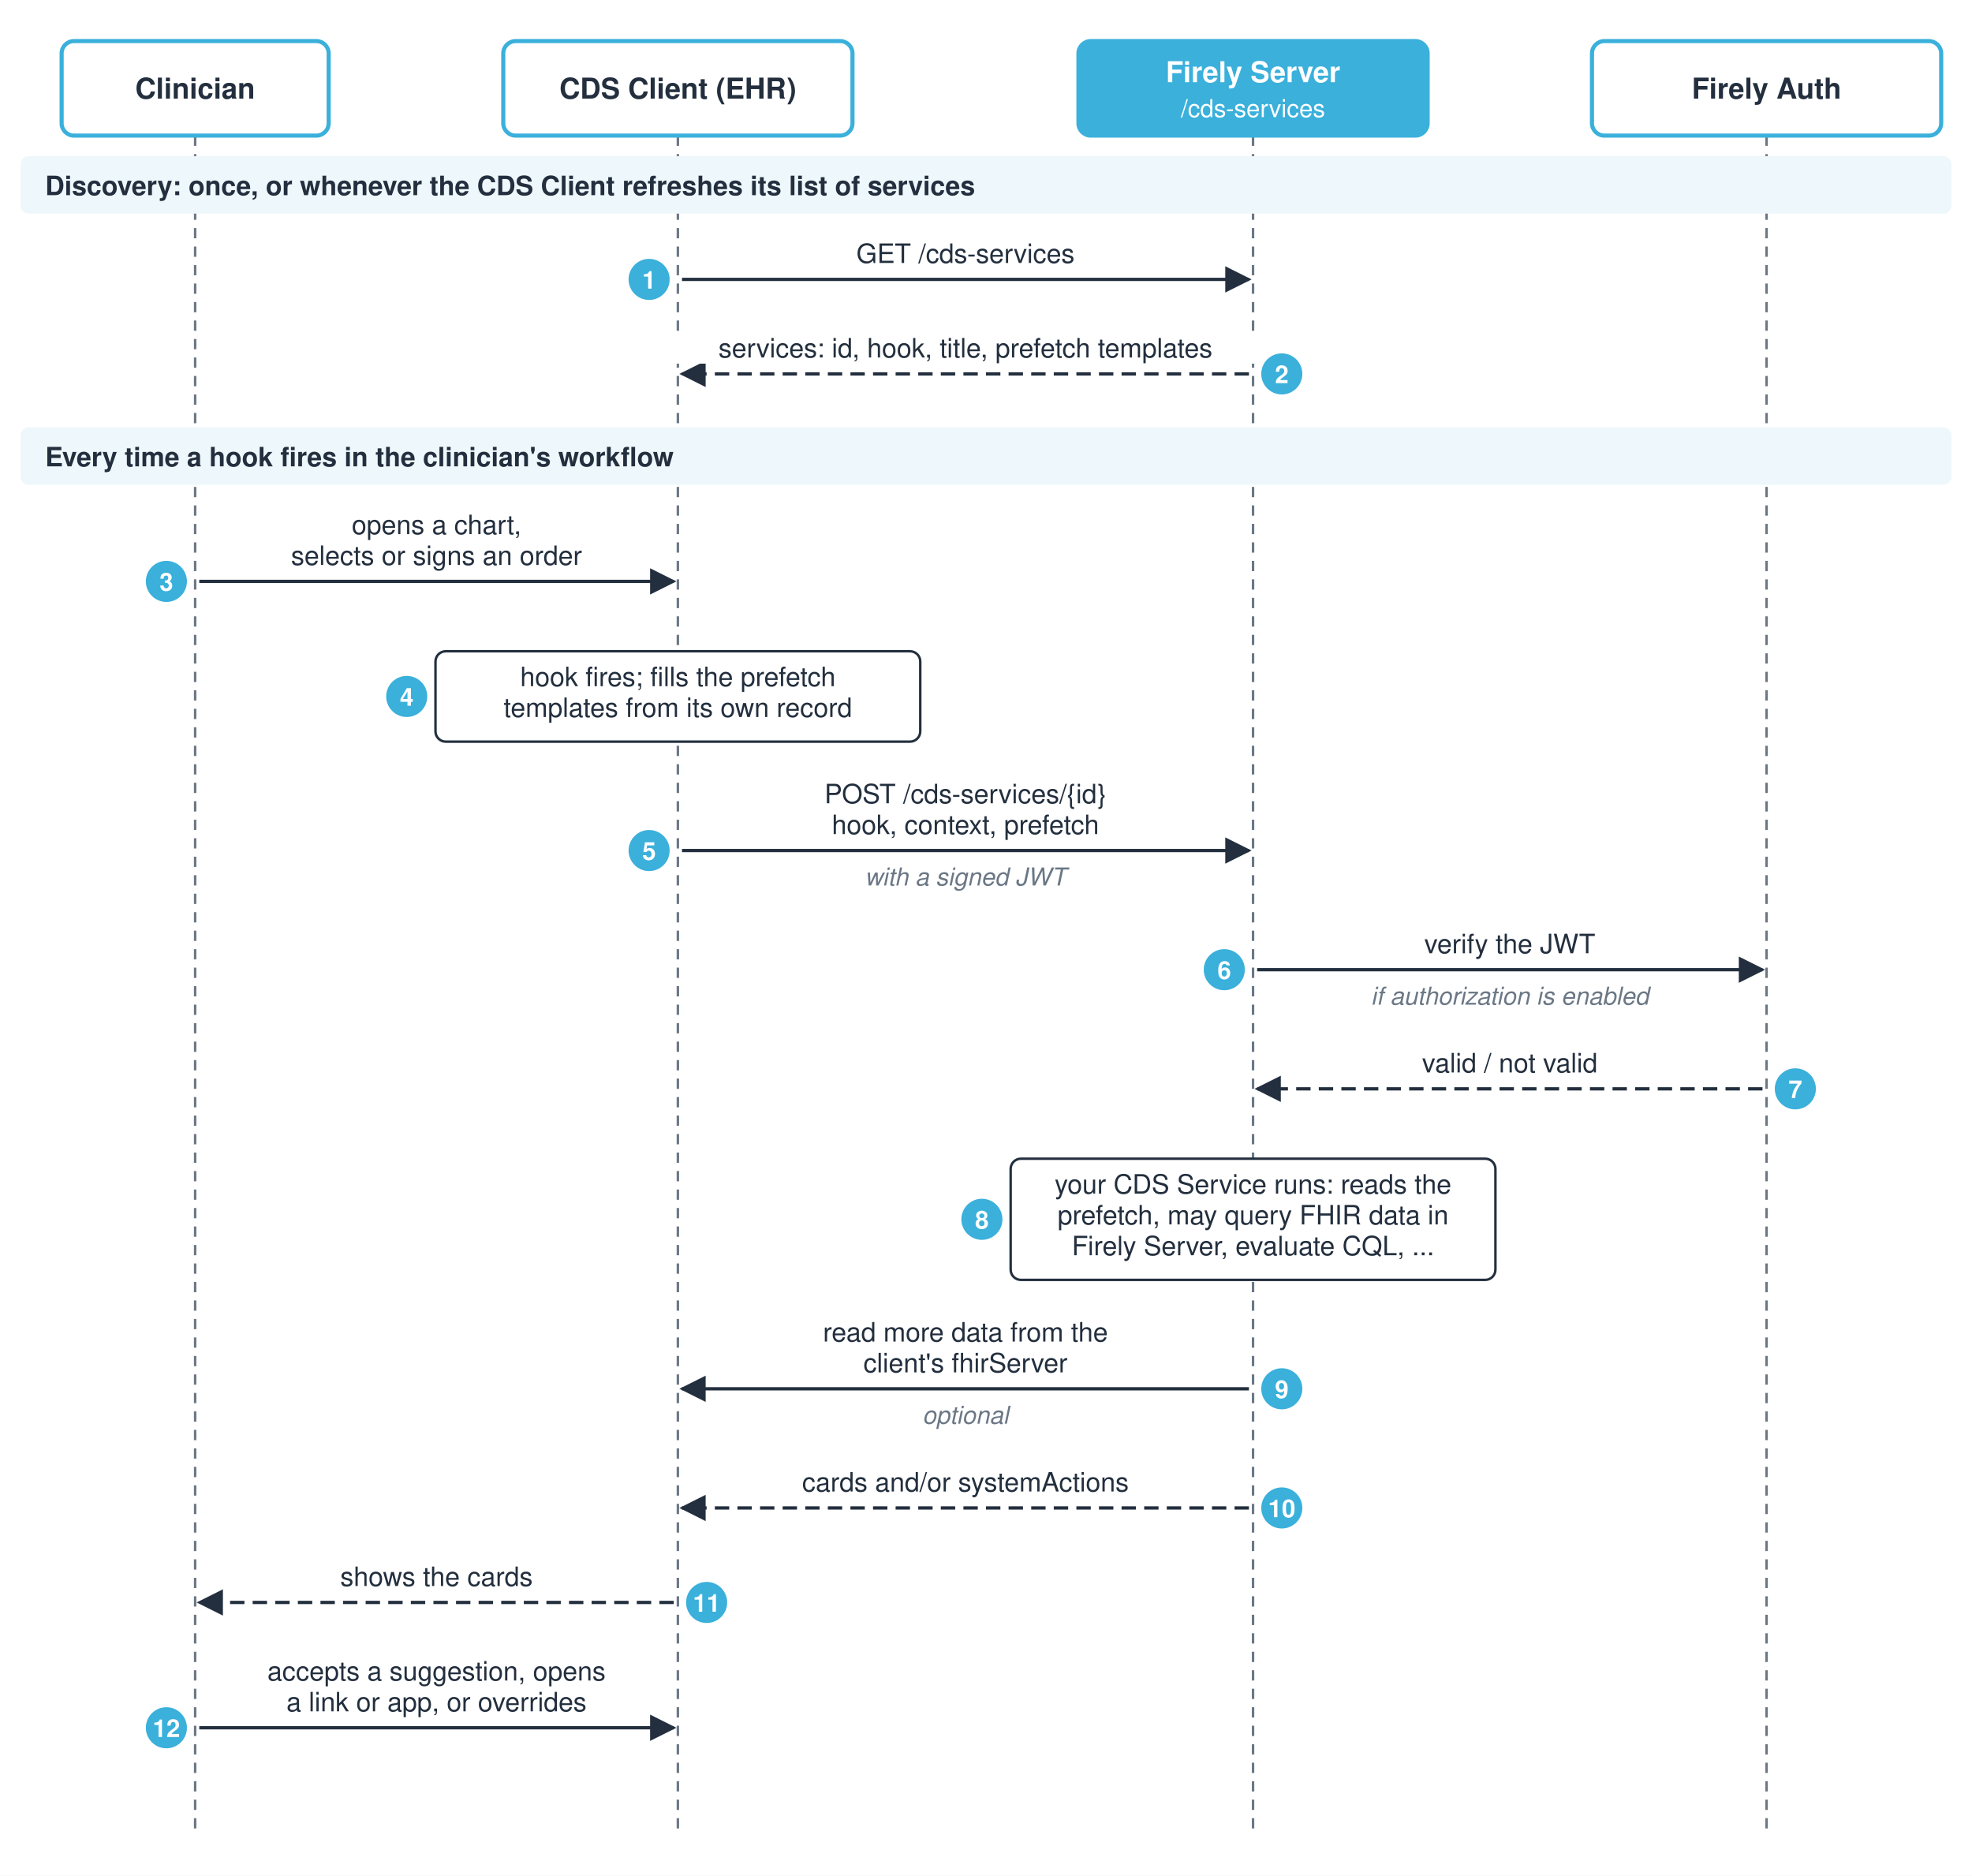
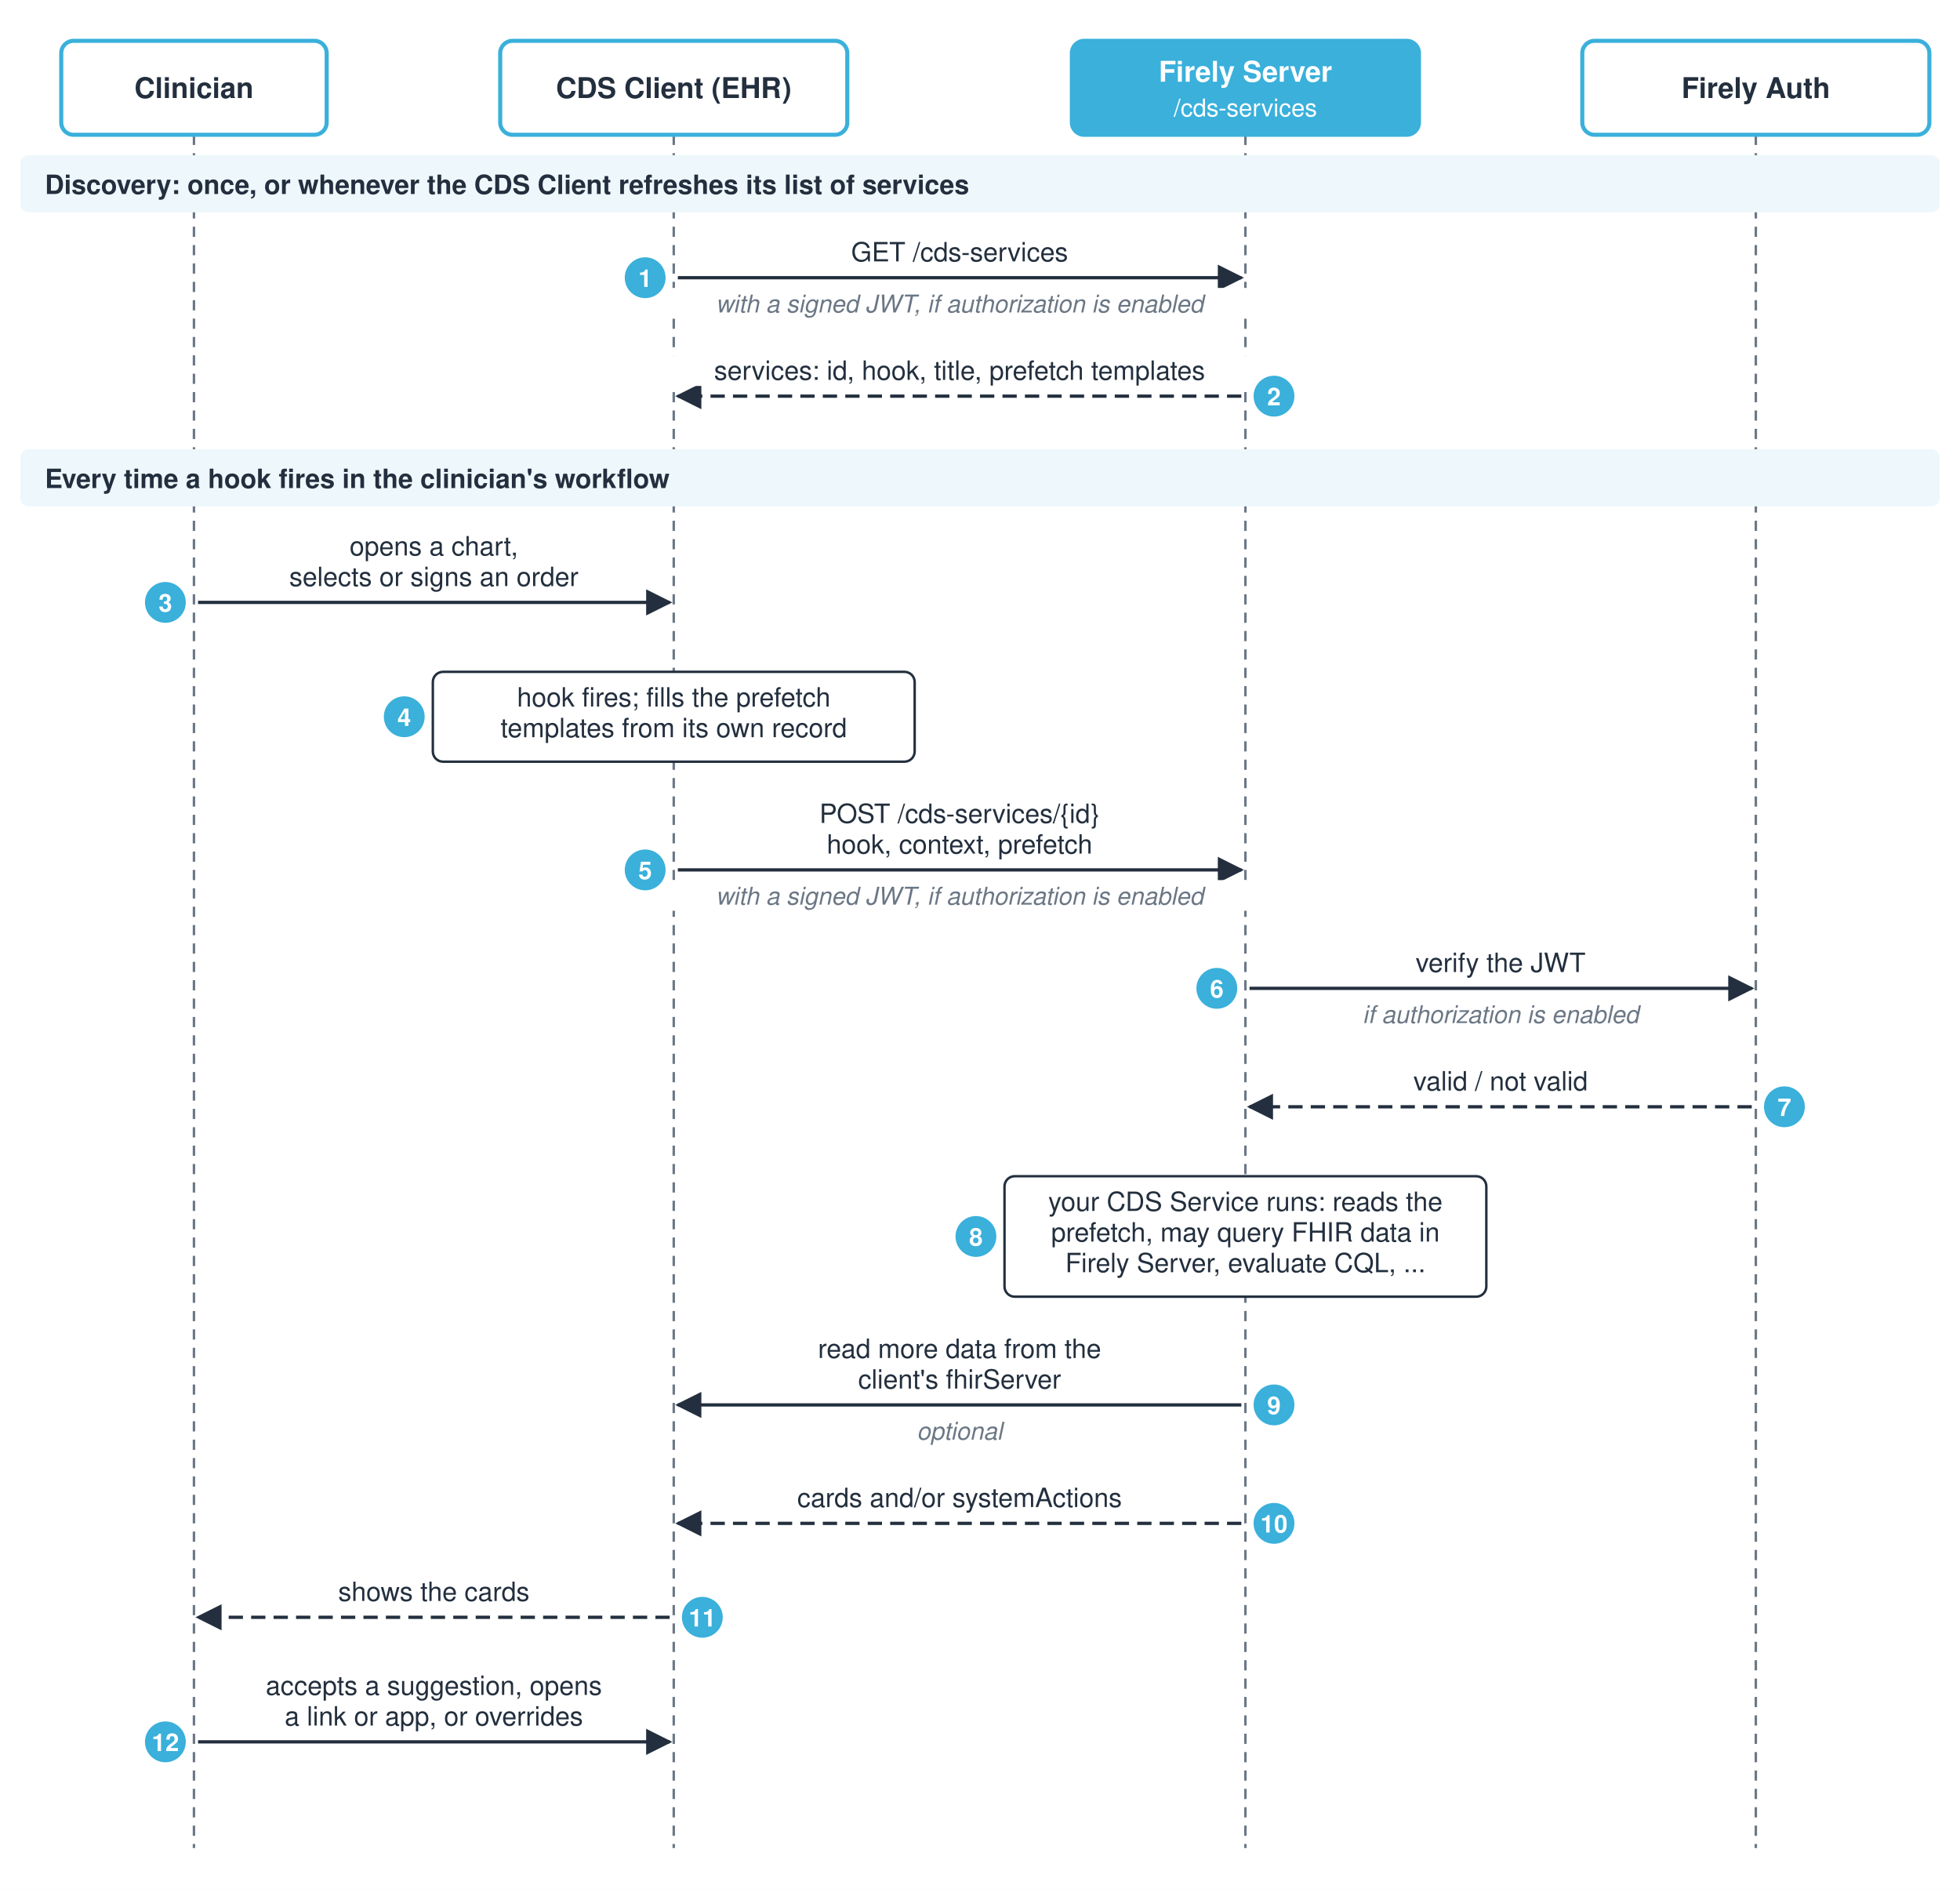
- <svg xmlns="http://www.w3.org/2000/svg" width="960" height="913" viewBox="0 0 960 913">
+ <svg xmlns="http://www.w3.org/2000/svg" width="960" height="925" viewBox="0 0 960 925">
  <defs>
    <marker id="arrow" viewBox="0 0 10 10" refX="9" refY="5" markerWidth="8" markerHeight="8" orient="auto-start-reverse">
      <path d="M0,0 L10,5 L0,10 z" fill="#232F3E" />
    </marker>
  </defs>
-   <rect width="960" height="913" fill="#ffffff" />
-   <line x1="95" y1="66" x2="95" y2="893" stroke="#6b7785" stroke-width="1.2" stroke-dasharray="5,4" />
+   <rect width="960" height="925" fill="#ffffff" />
+   <line x1="95" y1="66" x2="95" y2="905" stroke="#6b7785" stroke-width="1.2" stroke-dasharray="5,4" />
  <rect x="30.0" y="20" width="130" height="46" rx="6" fill="#ffffff" stroke="#3ab0db" stroke-width="2" />
  <text x="95" y="48" font-family="Helvetica, Arial, sans-serif" font-size="14" text-anchor="middle" font-weight="bold" fill="#232F3E">Clinician</text>
-   <line x1="330" y1="66" x2="330" y2="893" stroke="#6b7785" stroke-width="1.2" stroke-dasharray="5,4" />
+   <line x1="330" y1="66" x2="330" y2="905" stroke="#6b7785" stroke-width="1.2" stroke-dasharray="5,4" />
  <rect x="245.0" y="20" width="170" height="46" rx="6" fill="#ffffff" stroke="#3ab0db" stroke-width="2" />
  <text x="330" y="48" font-family="Helvetica, Arial, sans-serif" font-size="14" text-anchor="middle" font-weight="bold" fill="#232F3E">CDS Client (EHR)</text>
-   <line x1="610" y1="66" x2="610" y2="893" stroke="#6b7785" stroke-width="1.2" stroke-dasharray="5,4" />
+   <line x1="610" y1="66" x2="610" y2="905" stroke="#6b7785" stroke-width="1.2" stroke-dasharray="5,4" />
  <rect x="525.0" y="20" width="170" height="46" rx="6" fill="#3ab0db" stroke="#3ab0db" stroke-width="2" />
  <text x="610" y="40" font-family="Helvetica, Arial, sans-serif" font-size="14" text-anchor="middle" font-weight="bold" fill="#ffffff">Firely Server</text>
  <text x="610" y="57" font-family="Helvetica, Arial, sans-serif" font-size="12" text-anchor="middle" font-weight="normal" fill="#ffffff">/cds-services</text>
-   <line x1="860" y1="66" x2="860" y2="893" stroke="#6b7785" stroke-width="1.2" stroke-dasharray="5,4" />
+   <line x1="860" y1="66" x2="860" y2="905" stroke="#6b7785" stroke-width="1.2" stroke-dasharray="5,4" />
  <rect x="775.0" y="20" width="170" height="46" rx="6" fill="#ffffff" stroke="#3ab0db" stroke-width="2" />
  <text x="860" y="48" font-family="Helvetica, Arial, sans-serif" font-size="14" text-anchor="middle" font-weight="bold" fill="#232F3E">Firely Auth</text>
  <rect x="10" y="76" width="940" height="28" rx="4" fill="#eef7fb" />
  <text x="22" y="95" font-family="Helvetica, Arial, sans-serif" font-size="13" text-anchor="start" font-weight="bold" fill="#232F3E">Discovery: once, or whenever the CDS Client refreshes its list of services</text>
-   <rect x="10" y="208" width="940" height="28" rx="4" fill="#eef7fb" />
-   <text x="22" y="227" font-family="Helvetica, Arial, sans-serif" font-size="13" text-anchor="start" font-weight="bold" fill="#232F3E">Every time a hook fires in the clinician's workflow</text>
+   <rect x="10" y="220" width="940" height="28" rx="4" fill="#eef7fb" />
+   <text x="22" y="239" font-family="Helvetica, Arial, sans-serif" font-size="13" text-anchor="start" font-weight="bold" fill="#232F3E">Every time a hook fires in the clinician's workflow</text>
  <line x1="332" y1="136" x2="608" y2="136" stroke="#232F3E" stroke-width="1.6" marker-end="url(#arrow)" />
  <rect x="407.35" y="116" width="125.3" height="15" fill="#ffffff" />
  <text x="470.0" y="128" font-family="Helvetica, Arial, sans-serif" font-size="13" text-anchor="middle" font-weight="normal" fill="#232F3E">GET /cds-services</text>
+   <rect x="323.4" y="141" width="293.2" height="15" fill="#ffffff" />
+   <text x="470.0" y="153" font-family="Helvetica, Arial, sans-serif" font-size="12" text-anchor="middle" font-weight="normal" fill="#6b7785" font-style="italic">with a signed JWT, if authorization is enabled</text>
  <circle cx="316" cy="136" r="10" fill="#3ab0db" />
  <text x="316" y="140.5" font-family="Helvetica, Arial, sans-serif" font-size="12" text-anchor="middle" font-weight="bold" fill="#ffffff">1</text>
-   <line x1="608" y1="182" x2="332" y2="182" stroke="#232F3E" stroke-width="1.6" stroke-dasharray="7,4" marker-end="url(#arrow)" />
-   <rect x="310.75" y="162" width="318.5" height="15" fill="#ffffff" />
-   <text x="470.0" y="174" font-family="Helvetica, Arial, sans-serif" font-size="13" text-anchor="middle" font-weight="normal" fill="#232F3E">services: id, hook, title, prefetch templates</text>
-   <circle cx="624" cy="182" r="10" fill="#3ab0db" />
-   <text x="624" y="186.5" font-family="Helvetica, Arial, sans-serif" font-size="12" text-anchor="middle" font-weight="bold" fill="#ffffff">2</text>
-   <line x1="97" y1="283" x2="328" y2="283" stroke="#232F3E" stroke-width="1.6" marker-end="url(#arrow)" />
-   <rect x="122.25" y="263" width="180.5" height="15" fill="#ffffff" />
-   <text x="212.5" y="275" font-family="Helvetica, Arial, sans-serif" font-size="13" text-anchor="middle" font-weight="normal" fill="#232F3E">selects or signs an order</text>
-   <rect x="160.2" y="248" width="104.6" height="15" fill="#ffffff" />
-   <text x="212.5" y="260" font-family="Helvetica, Arial, sans-serif" font-size="13" text-anchor="middle" font-weight="normal" fill="#232F3E">opens a chart,</text>
-   <circle cx="81" cy="283" r="10" fill="#3ab0db" />
-   <text x="81" y="287.5" font-family="Helvetica, Arial, sans-serif" font-size="12" text-anchor="middle" font-weight="bold" fill="#ffffff">3</text>
-   <rect x="212.0" y="317" width="236" height="44" rx="5" fill="#ffffff" stroke="#232F3E" stroke-width="1.2" />
-   <text x="330" y="334" font-family="Helvetica, Arial, sans-serif" font-size="13" text-anchor="middle" font-weight="normal" fill="#232F3E">hook fires; fills the prefetch</text>
-   <text x="330" y="349" font-family="Helvetica, Arial, sans-serif" font-size="13" text-anchor="middle" font-weight="normal" fill="#232F3E">templates from its own record</text>
-   <circle cx="198.0" cy="339.0" r="10" fill="#3ab0db" />
-   <text x="198.0" y="343.5" font-family="Helvetica, Arial, sans-serif" font-size="12" text-anchor="middle" font-weight="bold" fill="#ffffff">4</text>
-   <line x1="332" y1="414" x2="608" y2="414" stroke="#232F3E" stroke-width="1.6" marker-end="url(#arrow)" />
-   <rect x="386.65" y="394" width="166.7" height="15" fill="#ffffff" />
-   <text x="470.0" y="406" font-family="Helvetica, Arial, sans-serif" font-size="13" text-anchor="middle" font-weight="normal" fill="#232F3E">hook, context, prefetch</text>
-   <rect x="386.65" y="379" width="166.7" height="15" fill="#ffffff" />
-   <text x="470.0" y="391" font-family="Helvetica, Arial, sans-serif" font-size="13" text-anchor="middle" font-weight="normal" fill="#232F3E">POST /cds-services/{id}</text>
-   <rect x="413.3" y="419" width="113.4" height="15" fill="#ffffff" />
-   <text x="470.0" y="431" font-family="Helvetica, Arial, sans-serif" font-size="12" text-anchor="middle" font-weight="normal" fill="#6b7785" font-style="italic">with a signed JWT</text>
-   <circle cx="316" cy="414" r="10" fill="#3ab0db" />
-   <text x="316" y="418.5" font-family="Helvetica, Arial, sans-serif" font-size="12" text-anchor="middle" font-weight="bold" fill="#ffffff">5</text>
-   <line x1="612" y1="472" x2="858" y2="472" stroke="#232F3E" stroke-width="1.6" marker-end="url(#arrow)" />
-   <rect x="682.7" y="452" width="104.6" height="15" fill="#ffffff" />
-   <text x="735.0" y="464" font-family="Helvetica, Arial, sans-serif" font-size="13" text-anchor="middle" font-weight="normal" fill="#232F3E">verify the JWT</text>
-   <rect x="647.3" y="477" width="175.4" height="15" fill="#ffffff" />
-   <text x="735.0" y="489" font-family="Helvetica, Arial, sans-serif" font-size="12" text-anchor="middle" font-weight="normal" fill="#6b7785" font-style="italic">if authorization is enabled</text>
-   <circle cx="596" cy="472" r="10" fill="#3ab0db" />
-   <text x="596" y="476.5" font-family="Helvetica, Arial, sans-serif" font-size="12" text-anchor="middle" font-weight="bold" fill="#ffffff">6</text>
-   <line x1="858" y1="530" x2="612" y2="530" stroke="#232F3E" stroke-width="1.6" stroke-dasharray="7,4" marker-end="url(#arrow)" />
-   <rect x="672.35" y="510" width="125.3" height="15" fill="#ffffff" />
-   <text x="735.0" y="522" font-family="Helvetica, Arial, sans-serif" font-size="13" text-anchor="middle" font-weight="normal" fill="#232F3E">valid / not valid</text>
-   <circle cx="874" cy="530" r="10" fill="#3ab0db" />
-   <text x="874" y="534.5" font-family="Helvetica, Arial, sans-serif" font-size="12" text-anchor="middle" font-weight="bold" fill="#ffffff">7</text>
-   <rect x="492.0" y="564" width="236" height="59" rx="5" fill="#ffffff" stroke="#232F3E" stroke-width="1.2" />
-   <text x="610" y="581" font-family="Helvetica, Arial, sans-serif" font-size="13" text-anchor="middle" font-weight="normal" fill="#232F3E">your CDS Service runs: reads the</text>
-   <text x="610" y="596" font-family="Helvetica, Arial, sans-serif" font-size="13" text-anchor="middle" font-weight="normal" fill="#232F3E">prefetch, may query FHIR data in</text>
-   <text x="610" y="611" font-family="Helvetica, Arial, sans-serif" font-size="13" text-anchor="middle" font-weight="normal" fill="#232F3E">Firely Server, evaluate CQL, ...</text>
-   <circle cx="478.0" cy="593.5" r="10" fill="#3ab0db" />
-   <text x="478.0" y="598.0" font-family="Helvetica, Arial, sans-serif" font-size="12" text-anchor="middle" font-weight="bold" fill="#ffffff">8</text>
-   <line x1="608" y1="676" x2="332" y2="676" stroke="#232F3E" stroke-width="1.6" marker-end="url(#arrow)" />
-   <rect x="400.45" y="656" width="139.1" height="15" fill="#ffffff" />
-   <text x="470.0" y="668" font-family="Helvetica, Arial, sans-serif" font-size="13" text-anchor="middle" font-weight="normal" fill="#232F3E">client's fhirServer</text>
-   <rect x="386.65" y="641" width="166.7" height="15" fill="#ffffff" />
-   <text x="470.0" y="653" font-family="Helvetica, Arial, sans-serif" font-size="13" text-anchor="middle" font-weight="normal" fill="#232F3E">read more data from the</text>
-   <rect x="441.2" y="681" width="57.6" height="15" fill="#ffffff" />
-   <text x="470.0" y="693" font-family="Helvetica, Arial, sans-serif" font-size="12" text-anchor="middle" font-weight="normal" fill="#6b7785" font-style="italic">optional</text>
-   <circle cx="624" cy="676" r="10" fill="#3ab0db" />
-   <text x="624" y="680.5" font-family="Helvetica, Arial, sans-serif" font-size="12" text-anchor="middle" font-weight="bold" fill="#ffffff">9</text>
-   <line x1="608" y1="734" x2="332" y2="734" stroke="#232F3E" stroke-width="1.6" stroke-dasharray="7,4" marker-end="url(#arrow)" />
-   <rect x="376.3" y="714" width="187.4" height="15" fill="#ffffff" />
-   <text x="470.0" y="726" font-family="Helvetica, Arial, sans-serif" font-size="13" text-anchor="middle" font-weight="normal" fill="#232F3E">cards and/or systemActions</text>
-   <circle cx="624" cy="734" r="10" fill="#3ab0db" />
-   <text x="624" y="738.5" font-family="Helvetica, Arial, sans-serif" font-size="12" text-anchor="middle" font-weight="bold" fill="#ffffff">10</text>
-   <line x1="328" y1="780" x2="97" y2="780" stroke="#232F3E" stroke-width="1.6" stroke-dasharray="7,4" marker-end="url(#arrow)" />
-   <rect x="156.75" y="760" width="111.5" height="15" fill="#ffffff" />
-   <text x="212.5" y="772" font-family="Helvetica, Arial, sans-serif" font-size="13" text-anchor="middle" font-weight="normal" fill="#232F3E">shows the cards</text>
-   <circle cx="344" cy="780" r="10" fill="#3ab0db" />
-   <text x="344" y="784.5" font-family="Helvetica, Arial, sans-serif" font-size="12" text-anchor="middle" font-weight="bold" fill="#ffffff">11</text>
-   <line x1="97" y1="841" x2="328" y2="841" stroke="#232F3E" stroke-width="1.6" marker-end="url(#arrow)" />
-   <rect x="115.35" y="821" width="194.3" height="15" fill="#ffffff" />
-   <text x="212.5" y="833" font-family="Helvetica, Arial, sans-serif" font-size="13" text-anchor="middle" font-weight="normal" fill="#232F3E">a link or app, or overrides</text>
-   <rect x="115.35" y="806" width="194.3" height="15" fill="#ffffff" />
-   <text x="212.5" y="818" font-family="Helvetica, Arial, sans-serif" font-size="13" text-anchor="middle" font-weight="normal" fill="#232F3E">accepts a suggestion, opens</text>
-   <circle cx="81" cy="841" r="10" fill="#3ab0db" />
-   <text x="81" y="845.5" font-family="Helvetica, Arial, sans-serif" font-size="12" text-anchor="middle" font-weight="bold" fill="#ffffff">12</text>
+   <line x1="608" y1="194" x2="332" y2="194" stroke="#232F3E" stroke-width="1.6" stroke-dasharray="7,4" marker-end="url(#arrow)" />
+   <rect x="310.75" y="174" width="318.5" height="15" fill="#ffffff" />
+   <text x="470.0" y="186" font-family="Helvetica, Arial, sans-serif" font-size="13" text-anchor="middle" font-weight="normal" fill="#232F3E">services: id, hook, title, prefetch templates</text>
+   <circle cx="624" cy="194" r="10" fill="#3ab0db" />
+   <text x="624" y="198.5" font-family="Helvetica, Arial, sans-serif" font-size="12" text-anchor="middle" font-weight="bold" fill="#ffffff">2</text>
+   <line x1="97" y1="295" x2="328" y2="295" stroke="#232F3E" stroke-width="1.6" marker-end="url(#arrow)" />
+   <rect x="122.25" y="275" width="180.5" height="15" fill="#ffffff" />
+   <text x="212.5" y="287" font-family="Helvetica, Arial, sans-serif" font-size="13" text-anchor="middle" font-weight="normal" fill="#232F3E">selects or signs an order</text>
+   <rect x="160.2" y="260" width="104.6" height="15" fill="#ffffff" />
+   <text x="212.5" y="272" font-family="Helvetica, Arial, sans-serif" font-size="13" text-anchor="middle" font-weight="normal" fill="#232F3E">opens a chart,</text>
+   <circle cx="81" cy="295" r="10" fill="#3ab0db" />
+   <text x="81" y="299.5" font-family="Helvetica, Arial, sans-serif" font-size="12" text-anchor="middle" font-weight="bold" fill="#ffffff">3</text>
+   <rect x="212.0" y="329" width="236" height="44" rx="5" fill="#ffffff" stroke="#232F3E" stroke-width="1.2" />
+   <text x="330" y="346" font-family="Helvetica, Arial, sans-serif" font-size="13" text-anchor="middle" font-weight="normal" fill="#232F3E">hook fires; fills the prefetch</text>
+   <text x="330" y="361" font-family="Helvetica, Arial, sans-serif" font-size="13" text-anchor="middle" font-weight="normal" fill="#232F3E">templates from its own record</text>
+   <circle cx="198.0" cy="351.0" r="10" fill="#3ab0db" />
+   <text x="198.0" y="355.5" font-family="Helvetica, Arial, sans-serif" font-size="12" text-anchor="middle" font-weight="bold" fill="#ffffff">4</text>
+   <line x1="332" y1="426" x2="608" y2="426" stroke="#232F3E" stroke-width="1.6" marker-end="url(#arrow)" />
+   <rect x="386.65" y="406" width="166.7" height="15" fill="#ffffff" />
+   <text x="470.0" y="418" font-family="Helvetica, Arial, sans-serif" font-size="13" text-anchor="middle" font-weight="normal" fill="#232F3E">hook, context, prefetch</text>
+   <rect x="386.65" y="391" width="166.7" height="15" fill="#ffffff" />
+   <text x="470.0" y="403" font-family="Helvetica, Arial, sans-serif" font-size="13" text-anchor="middle" font-weight="normal" fill="#232F3E">POST /cds-services/{id}</text>
+   <rect x="323.4" y="431" width="293.2" height="15" fill="#ffffff" />
+   <text x="470.0" y="443" font-family="Helvetica, Arial, sans-serif" font-size="12" text-anchor="middle" font-weight="normal" fill="#6b7785" font-style="italic">with a signed JWT, if authorization is enabled</text>
+   <circle cx="316" cy="426" r="10" fill="#3ab0db" />
+   <text x="316" y="430.5" font-family="Helvetica, Arial, sans-serif" font-size="12" text-anchor="middle" font-weight="bold" fill="#ffffff">5</text>
+   <line x1="612" y1="484" x2="858" y2="484" stroke="#232F3E" stroke-width="1.6" marker-end="url(#arrow)" />
+   <rect x="682.7" y="464" width="104.6" height="15" fill="#ffffff" />
+   <text x="735.0" y="476" font-family="Helvetica, Arial, sans-serif" font-size="13" text-anchor="middle" font-weight="normal" fill="#232F3E">verify the JWT</text>
+   <rect x="647.3" y="489" width="175.4" height="15" fill="#ffffff" />
+   <text x="735.0" y="501" font-family="Helvetica, Arial, sans-serif" font-size="12" text-anchor="middle" font-weight="normal" fill="#6b7785" font-style="italic">if authorization is enabled</text>
+   <circle cx="596" cy="484" r="10" fill="#3ab0db" />
+   <text x="596" y="488.5" font-family="Helvetica, Arial, sans-serif" font-size="12" text-anchor="middle" font-weight="bold" fill="#ffffff">6</text>
+   <line x1="858" y1="542" x2="612" y2="542" stroke="#232F3E" stroke-width="1.6" stroke-dasharray="7,4" marker-end="url(#arrow)" />
+   <rect x="672.35" y="522" width="125.3" height="15" fill="#ffffff" />
+   <text x="735.0" y="534" font-family="Helvetica, Arial, sans-serif" font-size="13" text-anchor="middle" font-weight="normal" fill="#232F3E">valid / not valid</text>
+   <circle cx="874" cy="542" r="10" fill="#3ab0db" />
+   <text x="874" y="546.5" font-family="Helvetica, Arial, sans-serif" font-size="12" text-anchor="middle" font-weight="bold" fill="#ffffff">7</text>
+   <rect x="492.0" y="576" width="236" height="59" rx="5" fill="#ffffff" stroke="#232F3E" stroke-width="1.2" />
+   <text x="610" y="593" font-family="Helvetica, Arial, sans-serif" font-size="13" text-anchor="middle" font-weight="normal" fill="#232F3E">your CDS Service runs: reads the</text>
+   <text x="610" y="608" font-family="Helvetica, Arial, sans-serif" font-size="13" text-anchor="middle" font-weight="normal" fill="#232F3E">prefetch, may query FHIR data in</text>
+   <text x="610" y="623" font-family="Helvetica, Arial, sans-serif" font-size="13" text-anchor="middle" font-weight="normal" fill="#232F3E">Firely Server, evaluate CQL, ...</text>
+   <circle cx="478.0" cy="605.5" r="10" fill="#3ab0db" />
+   <text x="478.0" y="610.0" font-family="Helvetica, Arial, sans-serif" font-size="12" text-anchor="middle" font-weight="bold" fill="#ffffff">8</text>
+   <line x1="608" y1="688" x2="332" y2="688" stroke="#232F3E" stroke-width="1.6" marker-end="url(#arrow)" />
+   <rect x="400.45" y="668" width="139.1" height="15" fill="#ffffff" />
+   <text x="470.0" y="680" font-family="Helvetica, Arial, sans-serif" font-size="13" text-anchor="middle" font-weight="normal" fill="#232F3E">client's fhirServer</text>
+   <rect x="386.65" y="653" width="166.7" height="15" fill="#ffffff" />
+   <text x="470.0" y="665" font-family="Helvetica, Arial, sans-serif" font-size="13" text-anchor="middle" font-weight="normal" fill="#232F3E">read more data from the</text>
+   <rect x="441.2" y="693" width="57.6" height="15" fill="#ffffff" />
+   <text x="470.0" y="705" font-family="Helvetica, Arial, sans-serif" font-size="12" text-anchor="middle" font-weight="normal" fill="#6b7785" font-style="italic">optional</text>
+   <circle cx="624" cy="688" r="10" fill="#3ab0db" />
+   <text x="624" y="692.5" font-family="Helvetica, Arial, sans-serif" font-size="12" text-anchor="middle" font-weight="bold" fill="#ffffff">9</text>
+   <line x1="608" y1="746" x2="332" y2="746" stroke="#232F3E" stroke-width="1.6" stroke-dasharray="7,4" marker-end="url(#arrow)" />
+   <rect x="376.3" y="726" width="187.4" height="15" fill="#ffffff" />
+   <text x="470.0" y="738" font-family="Helvetica, Arial, sans-serif" font-size="13" text-anchor="middle" font-weight="normal" fill="#232F3E">cards and/or systemActions</text>
+   <circle cx="624" cy="746" r="10" fill="#3ab0db" />
+   <text x="624" y="750.5" font-family="Helvetica, Arial, sans-serif" font-size="12" text-anchor="middle" font-weight="bold" fill="#ffffff">10</text>
+   <line x1="328" y1="792" x2="97" y2="792" stroke="#232F3E" stroke-width="1.6" stroke-dasharray="7,4" marker-end="url(#arrow)" />
+   <rect x="156.75" y="772" width="111.5" height="15" fill="#ffffff" />
+   <text x="212.5" y="784" font-family="Helvetica, Arial, sans-serif" font-size="13" text-anchor="middle" font-weight="normal" fill="#232F3E">shows the cards</text>
+   <circle cx="344" cy="792" r="10" fill="#3ab0db" />
+   <text x="344" y="796.5" font-family="Helvetica, Arial, sans-serif" font-size="12" text-anchor="middle" font-weight="bold" fill="#ffffff">11</text>
+   <line x1="97" y1="853" x2="328" y2="853" stroke="#232F3E" stroke-width="1.6" marker-end="url(#arrow)" />
+   <rect x="115.35" y="833" width="194.3" height="15" fill="#ffffff" />
+   <text x="212.5" y="845" font-family="Helvetica, Arial, sans-serif" font-size="13" text-anchor="middle" font-weight="normal" fill="#232F3E">a link or app, or overrides</text>
+   <rect x="115.35" y="818" width="194.3" height="15" fill="#ffffff" />
+   <text x="212.5" y="830" font-family="Helvetica, Arial, sans-serif" font-size="13" text-anchor="middle" font-weight="normal" fill="#232F3E">accepts a suggestion, opens</text>
+   <circle cx="81" cy="853" r="10" fill="#3ab0db" />
+   <text x="81" y="857.5" font-family="Helvetica, Arial, sans-serif" font-size="12" text-anchor="middle" font-weight="bold" fill="#ffffff">12</text>
</svg>
